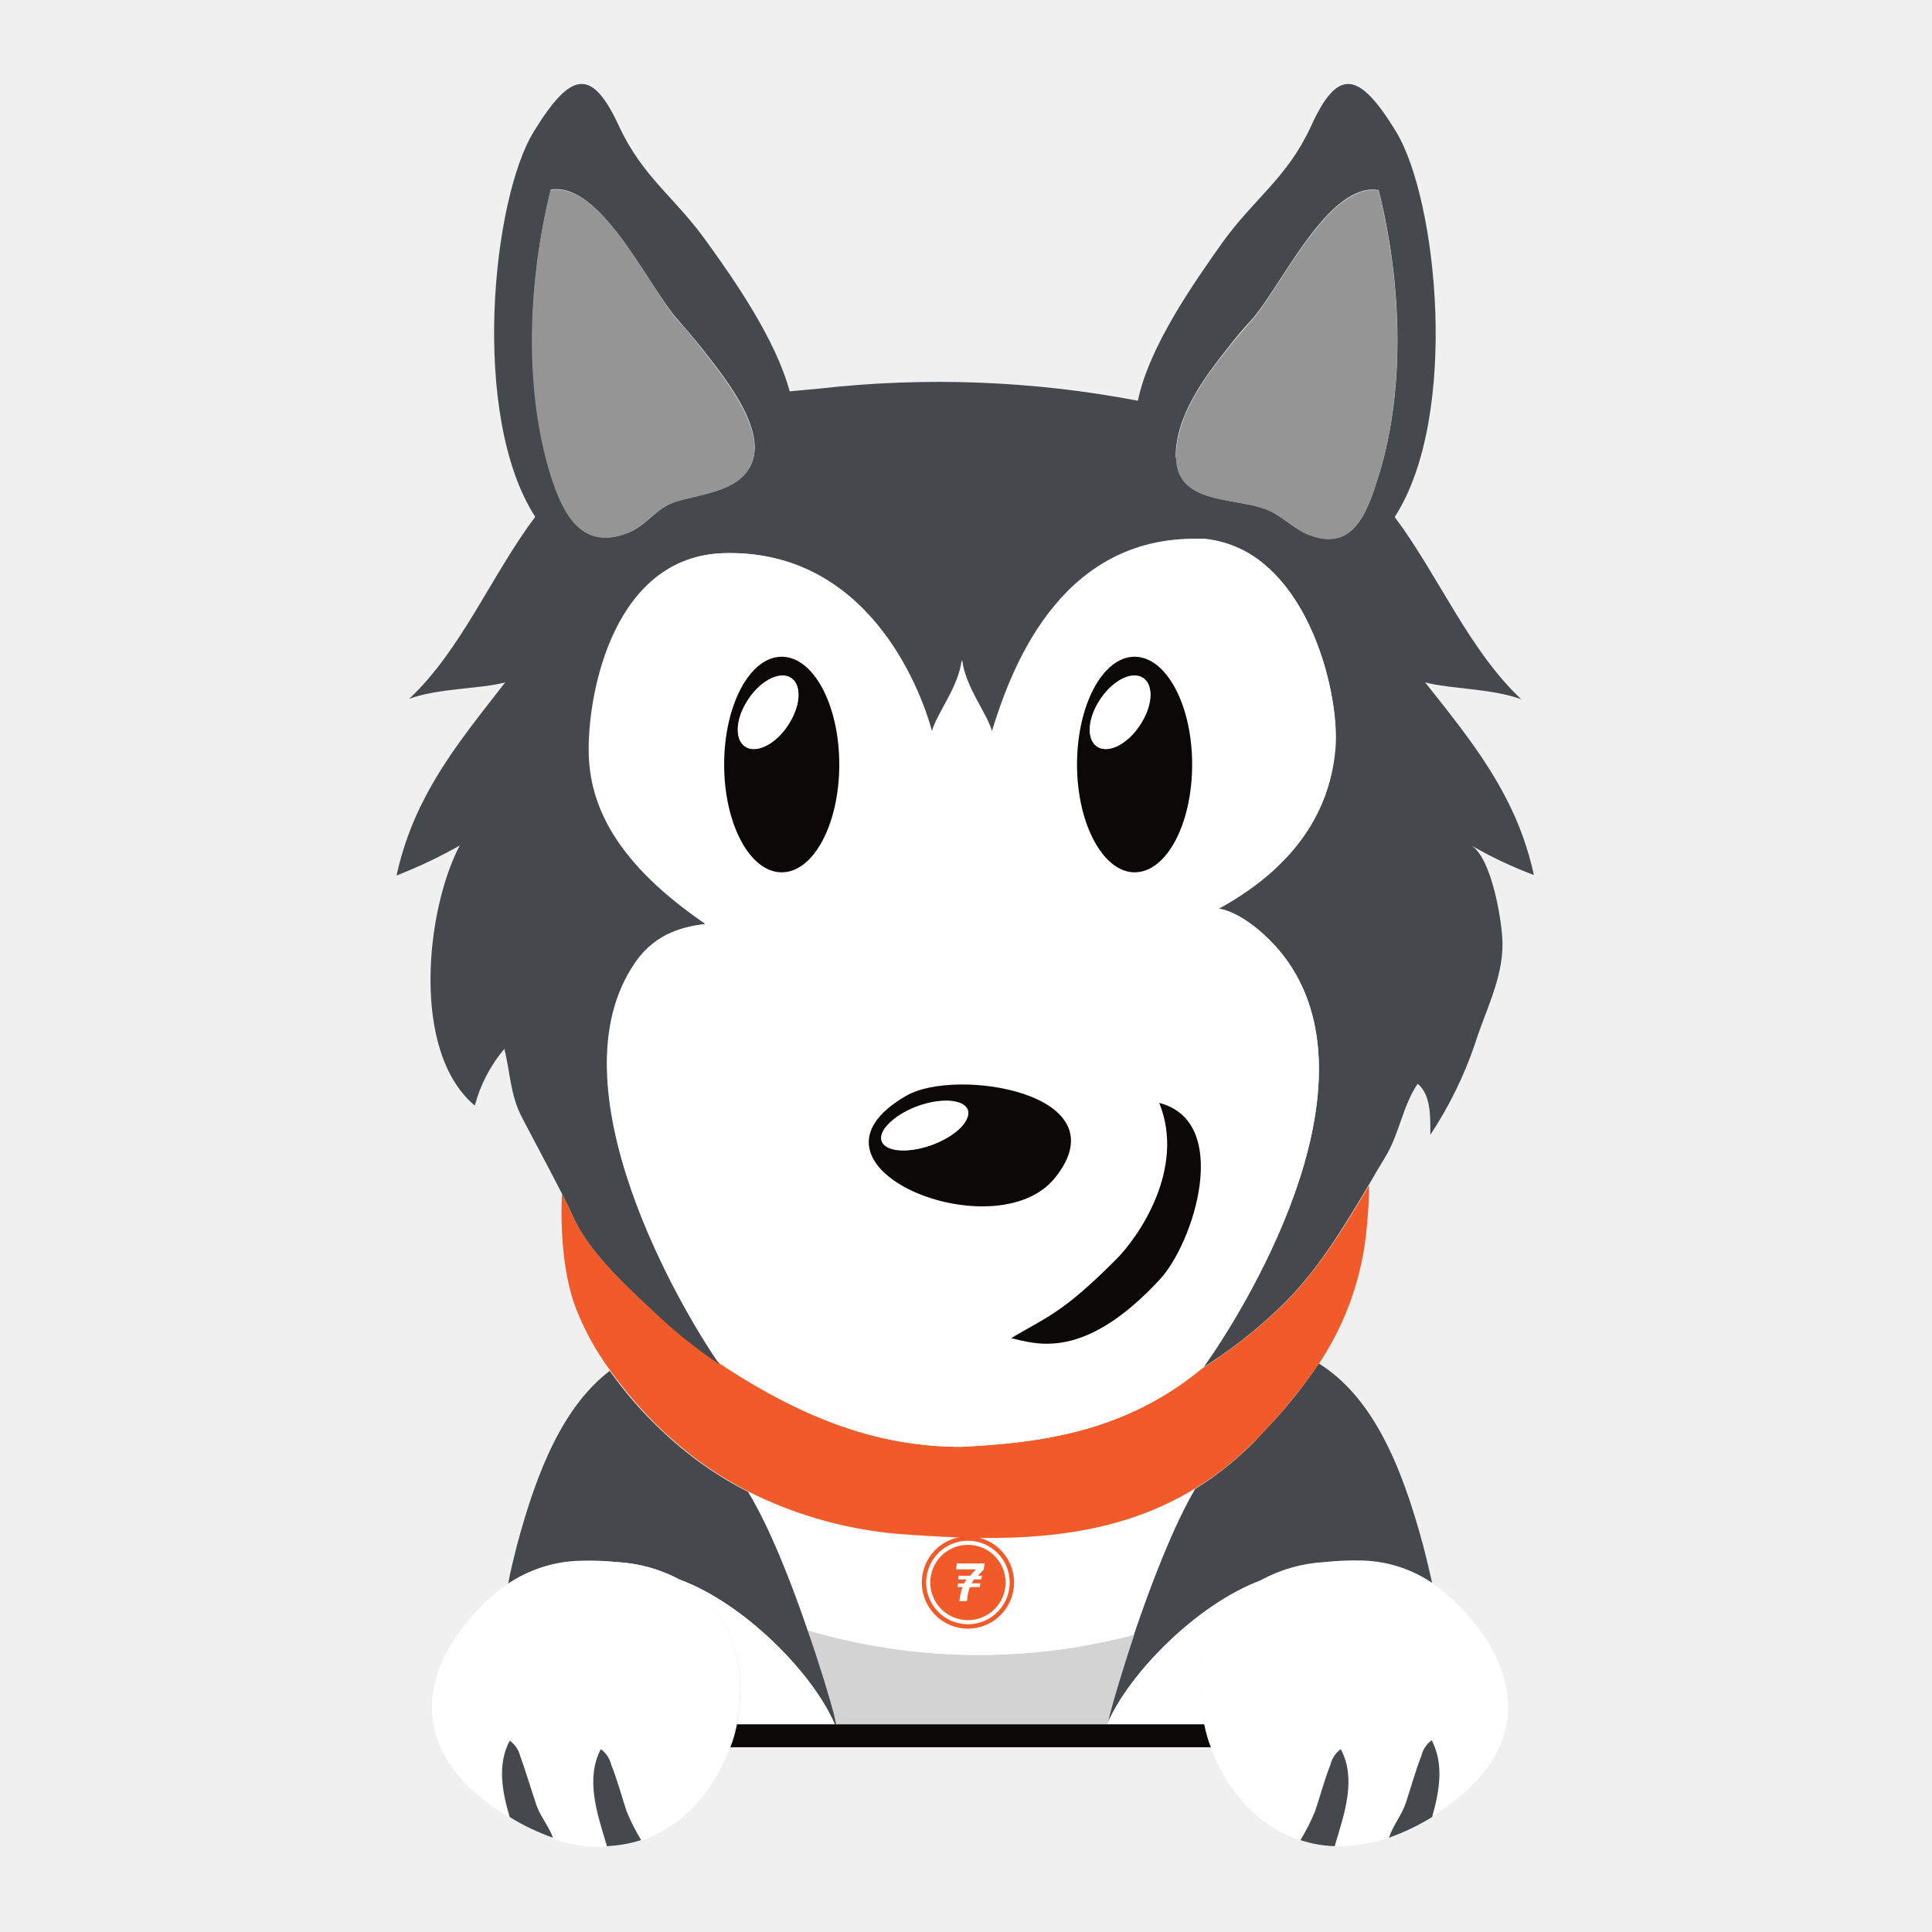
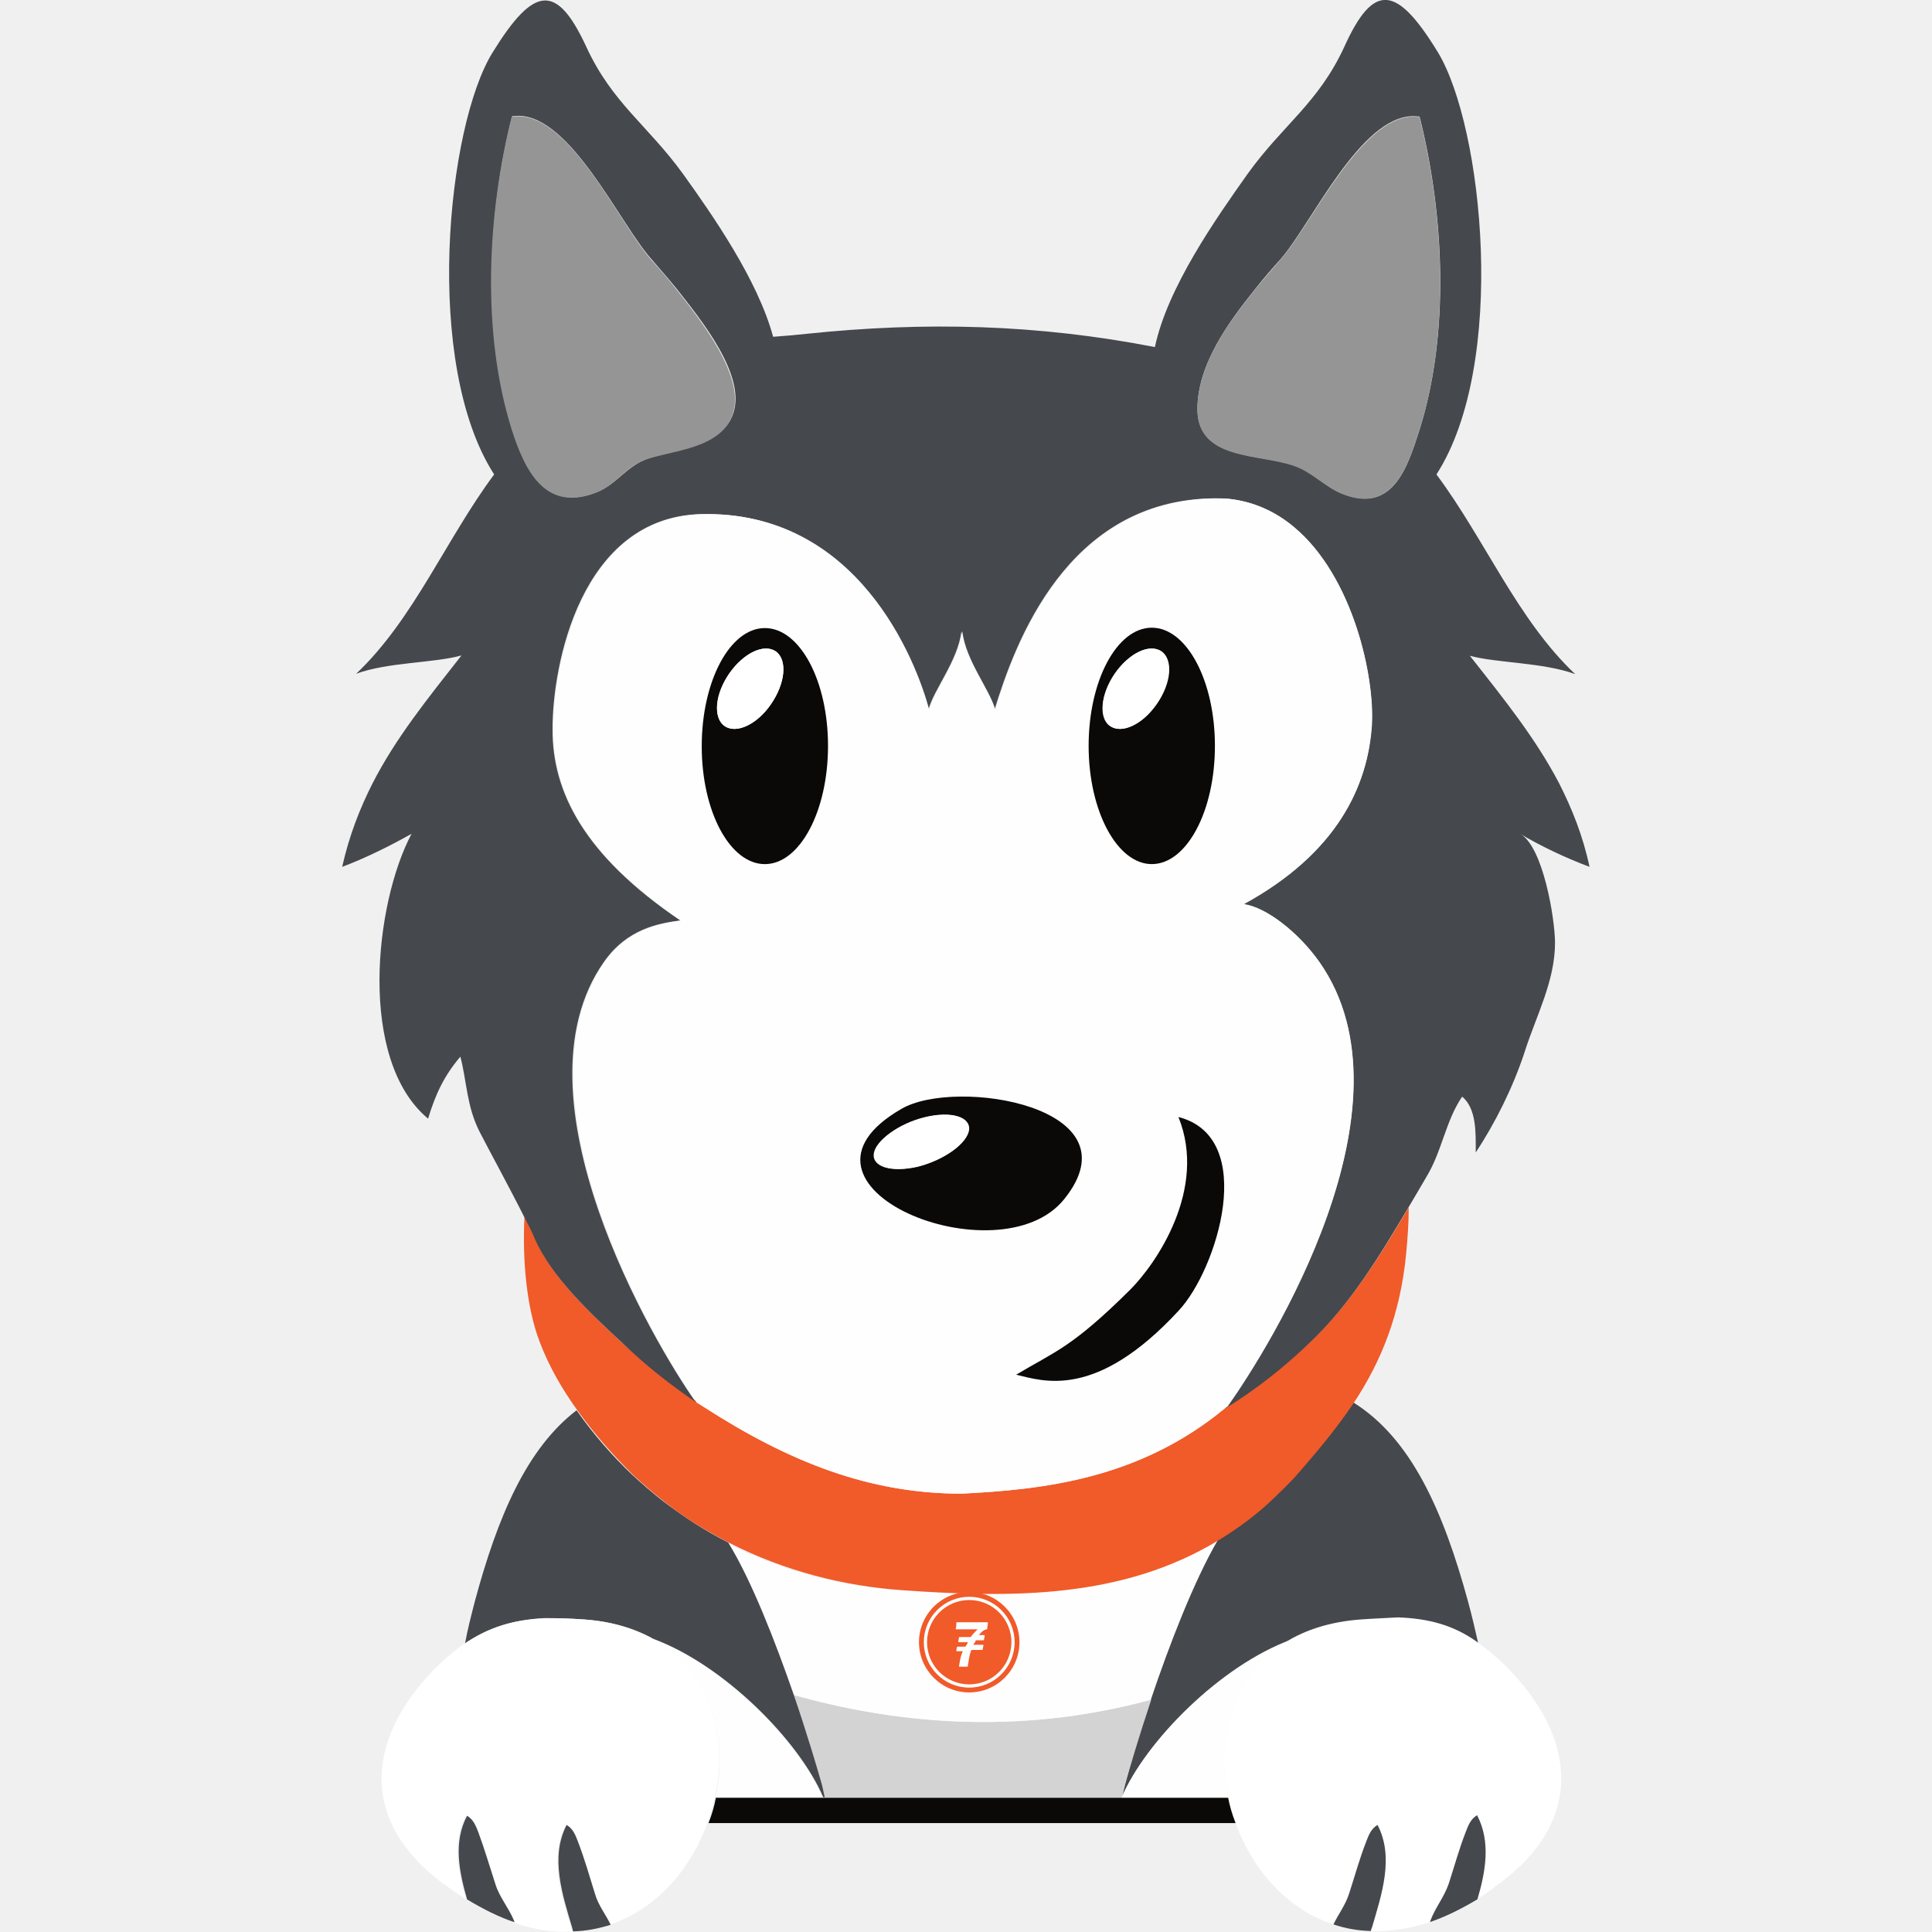
- <svg xmlns="http://www.w3.org/2000/svg" id="Layer_1" data-name="Layer 1" viewBox="0 0 234.99 234.99">
-   <defs>
-     <style>.cls-1,.cls-6,.cls-9{fill:#f15a29;}.cls-1{fill-opacity:0;}.cls-2{fill:#45484c;}.cls-3{fill:#d3d3d3;}.cls-4{fill:#fefefe;}.cls-5{fill:#0b0808;}.cls-7{fill:#959595;}.cls-8{fill:#fff;}.cls-9{stroke:#fff;stroke-miterlimit:10;stroke-width:0.5px;}</style>
-   </defs>
-   <g id="dbe10697-8c2c-449f-9595-e1af2e70978d">
-     <rect class="cls-1" x="-57.16" y="-57.77" width="350" height="350" />
+ <svg xmlns="http://www.w3.org/2000/svg" version="1.1" id="Layer_1" x="0px" y="0px" viewBox="0 0 300 300" style="enable-background:new 0 0 300 300;" xml:space="preserve">
+   <style type="text/css">
+ 	.st0{display:none;}
+ 	.st1{fill:#45484C;}
+ 	.st2{fill:#D3D3D3;}
+ 	.st3{fill:#FEFEFE;}
+ 	.st4{fill:#0B0808;}
+ 	.st5{fill:#F15A29;}
+ 	.st6{fill:#959595;}
+ 	.st7{fill:#FFFFFF;}
+ 	.st8{fill:#F15A29;stroke:#FFFFFF;stroke-width:0.5;stroke-miterlimit:10;}
+ </style>
+   <rect x="-55.3" y="-55.3" class="st0" width="350" height="350" />
+   <g id="fd6530b0-8046-4969-8e01-9d0ffaa4aad5" transform="matrix(Infinity NaN NaN Infinity 0 0)">
+ </g>
+   <g transform="matrix(0.57 0 0 0.57 175 175)">
+     <g vector-effect="non-scaling-stroke">
+       <g transform="matrix(1 0 0 1 64.95 123.53)">
+         <path vector-effect="non-scaling-stroke" class="st1" d="M-25.1-22.6C-30-18-35-14.2-40.2-11c-6.4,10.9-13.3,28.7-18.3,43.6     c-3.5,10.2-6,19-7.1,23.4c0,0-0.4,1.7-0.7,2.9c0,0.1,0,0.3-0.1,0.4c6.6-15.5,27-36,46.2-43.1c5-2.8,11.2-4.8,18.6-5.3     c3.9-0.3,7.4-0.4,10.8-0.3c8.3,0.3,15,2.2,21.5,6.4c-0.8-3.6-1.7-7.4-2.7-11.1C21.2-19.1,12.4-38.7-3.3-48.5     c-4.8,7.4-10.5,14-16.6,20.6C-21.6-26.1-23.3-24.3-25.1-22.6z" />
+       </g>
+       <g transform="matrix(1 0 0 1 1.2 151.93)">
+         <path vector-effect="non-scaling-stroke" class="st2" d="M-92.1,2.7c3.8,10.8,6.6,20.3,7.8,24.9c0,0,0.4,2,0.7,3.2h81     c0-0.1,0.1-0.3,0.1-0.4c0.3-1.3,0.7-2.9,0.7-2.9C-0.6,23.1,2,14.3,5.4,4.1C-32,14.2-65.8,10.2-92.1,2.7z" />
+       </g>
+       <g transform="matrix(1 0 0 1 1.3 129.45)">
+         <path vector-effect="non-scaling-stroke" class="st3" d="M5.1,26.6c5-15,11.9-32.7,18.3-43.6C-3-1-33.3-1.3-62.9-3.2     c-15.8-1.1-32.2-5-47.3-12.9c6.3,10.2,12.9,26.9,17.8,41.3C-65.9,32.7-32.1,36.7,5.1,26.6z" />
+       </g>
+       <g transform="matrix(1 0 0 1 46.75 146.58)">
+         <path vector-effect="non-scaling-stroke" class="st3" d="M-48.3,36.2h29.1C-22.7,19.6-17.9,1.7-2.1-6.9     C-21.2,0.1-41.6,20.6-48.3,36.2c0-0.1,0.1-0.3,0.1-0.4C-48.2,35.7-48.2,36-48.3,36.2L-48.3,36.2z" />
+       </g>
+       <g transform="matrix(1 0 0 1 -62.55 124.18)">
+         <path vector-effect="non-scaling-stroke" class="st1" d="M-85,10c7.4,0.6,13.6,2.5,18.6,5.3c19.2,7.1,39.6,27.7,46.2,43.1h0.4     c-0.3-1.3-0.7-3.2-0.7-3.2c-1.3-4.6-4.1-14.1-7.8-24.9c-5-14.4-11.5-31.1-17.8-41.3c-6.2-3.1-12-6.9-17.8-11.3     c-2.8-2.2-5.6-4.6-8.3-7.1c-5.2-4.9-10.5-10.9-15.2-17.6c-13.6,10.4-21.5,29-27.7,52c-1,3.9-2,7.7-2.7,11.6     c6.6-4.6,13.4-6.6,21.8-7C-92.7,9.6-89.1,9.7-85,10z" />
+       </g>
+       <g transform="matrix(1 0 0 1 -44.45 146.48)">
+         <path vector-effect="non-scaling-stroke" class="st3" d="M-84.7-7c15.8,8.8,20.6,26.6,17.1,43.1h29.1C-45.1,20.7-65.5,0.2-84.7-7     z" />
+       </g>
+       <g transform="matrix(1 0 0 1 1.2 164.43)">
+         <path vector-effect="non-scaling-stroke" class="st4" d="M-2.7,18.3L-2.7,18.3h-81h-0.4h-29.1c-0.4,2.2-1.1,4.6-2,6.9H28.5     c-0.8-2.2-1.4-4.5-2-6.9H-2.7z" />
+       </g>
+       <g transform="matrix(1 0 0 1 0.05 84.59)">
+         <path vector-effect="non-scaling-stroke" class="st5" d="M49.5-25.7c-7.3,6.7-14.8,12.7-22.9,17.8C3.2,11.4-23.1,14.2-45.1,15.3     c-24.8,0-46.6-8.4-70.2-23.6c-0.6-0.4-1.3-0.8-1.8-1.3c0,0,0,0,0-0.1c-7.1-4.6-13.8-9.9-20.3-15.9c-8.4-7.8-19.3-17.9-23.9-28.5     c-0.4-1.1-1.5-3.4-2.9-6c-0.6,12.3,0.7,25,4.1,33.9c2.5,6.7,6.2,13.1,10.4,18.9c4.8,6.7,10.2,12.7,15.2,17.6     c2.7,2.5,5.5,4.9,8.3,7.1c5.6,4.5,11.6,8.1,17.8,11.3c15.1,7.7,31.3,11.8,47.3,12.9c29.5,2.1,59.9,2.4,86.3-13.8     c5.2-3.2,10.4-7,15.1-11.6c1.8-1.7,3.5-3.4,5.2-5.2C51.4,4.3,57-2.4,61.9-9.7C69.2-20.8,74.4-33.5,76-50.1     c0.4-4.3,0.7-8.5,0.7-12.6C68.8-49.4,60.7-36.1,49.5-25.7z" />
+       </g>
+       <g transform="matrix(1 0 0 1 0 -50.97)">
+         <path vector-effect="non-scaling-stroke" class="st1" d="M93.4-77.4c7.4,2,20,1.8,28.7,5c-15.7-14.8-24.6-36.7-37.8-54.4     c19.4-30.1,12.7-94.7,0.4-115c-11.2-18.3-17.5-19.2-25.5-1.5c-7.1,15.4-16.8,21.3-26.4,34.7c-8.5,12-21.8,30.9-25.2,47.1     c-31.9-6.2-62.4-7-95-3.6c-2.9,0.3-6,0.6-9,0.8c-4.2-15.5-16.4-33-24.5-44.3c-9.7-13.4-19.3-19.3-26.4-34.7     c-8.1-17.5-14.3-16.6-25.5,1.5c-12.5,20.1-19,84.9,0.4,115c-13.1,17.6-22,39.6-37.6,54.3c8.7-3.2,21.3-2.9,28.7-5     c-9.4,12-17.9,22.5-24.2,34.8c-3.5,6.9-6.4,14.3-8.3,22.8c6.4-2.4,13-5.7,18.9-9c-10.1,19-14.7,61.6,4.5,77.6     c2-6.6,4.3-11.6,8.8-16.9c1.8,7,1.7,13.6,5.3,20.6c2.2,4.3,8.3,15.5,12,22.9c1.4,2.7,2.5,4.9,2.9,6c4.6,10.6,15.5,20.7,23.9,28.5     c6.2,6,13,11.3,20,16.1c-11.5-16.2-50.8-83.1-25-119.9c6.3-9,14.8-10.5,20.8-11.3c-26.6-18-34.8-35.3-34.8-51.9     c-0.1-17.5,7.6-57.9,40.4-58.8c42.2-1.1,58.3,39.7,62,53.3c1.5-5.6,8-13.3,9-21.4v-0.4v0.1c0-0.1,0-0.1,0-0.1v0.4     c1,8.1,7.4,15.8,9,21.4c5.6-18.2,19.7-57.1,59.7-57.6c1.3,0,2.5,0,3.8,0.1c7,0.7,12.9,3.5,17.8,7.6C61.7-99,67.6-71.3,66.6-58.4     c-1,16.4-9.2,34.7-34.8,48.7c6,0.8,15,7.7,20.7,15.8c27.4,39.2-13.6,104.8-25,120.9c-0.3,0.3-0.6,0.4-0.8,0.7     c8.1-5,15.7-10.9,22.9-17.8c11.2-10.5,19.2-23.8,27-36.9c1.7-2.9,3.4-5.7,5-8.5c4.2-6.9,5.2-15.2,9.7-21.8     C95.3,46,95,52.8,95,57.9c5.2-7.8,10.2-17.8,13.3-27.3c3.1-9.8,8.3-19.3,8.3-29.8c0-6.4-3.2-26.2-9.5-29.7     c5.7,3.4,12.5,6.6,18.9,9c-1.8-8.5-4.8-15.9-8.3-22.8C111.3-54.9,102.8-65.5,93.4-77.4z M-167.5-224.4c0.6,0,1.1-0.1,1.7-0.1     c14.4,0.1,27.7,29.5,36.2,39c1.8,2.1,4.3,4.9,6.9,8.1c6,7.7,19.6,23.9,15.2,34.6c-3.5,8.5-15.2,9.1-22.8,11.6     c-6,2-8.7,7.1-14.1,9.2c-14.1,5.6-19.4-6.2-22.9-17.1C-175.7-165.4-174.2-197.7-167.5-224.4z M19.2-144.4     c-0.1-12.2,8.4-23.8,15.7-32.9c2.5-3.2,5-6,6.9-8.1c8.5-9.7,21.7-39,36.2-39c0.6,0,1.1,0.1,1.7,0.1c6.7,26.6,8.3,58.9,0,85.3     c-3.4,10.6-7.4,23.1-21.3,17.3c-4.5-1.8-8.1-5.9-12.6-7.6C35.9-132.5,19.4-130.7,19.2-144.4z" />
+       </g>
+       <g transform="matrix(1 0 0 1 -68.71 -128.35)">
+         <path vector-effect="non-scaling-stroke" class="st6" d="M-75.8-44.5c5.5-2.2,8.1-7.4,14.1-9.2c7.6-2.4,19.3-2.9,22.8-11.6     c4.3-10.5-9.2-26.9-15.2-34.6c-2.5-3.2-5-6-6.9-8.1c-8.5-9.7-21.7-39-36.2-39c-0.6,0-1.1,0.1-1.7,0.1c-6.7,26.6-8.3,58.9,0,85.3     C-95.4-50.7-89.9-38.9-75.8-44.5z" />
+       </g>
+       <g transform="matrix(1 0 0 1 68.66 -128.25)">
+         <path vector-effect="non-scaling-stroke" class="st6" d="M-10.3-44.3c13.8,5.7,17.9-6.7,21.3-17.3c8.3-26.4,6.7-58.8,0-85.3     c-0.6,0-1.1-0.1-1.7-0.1c-14.4,0.1-27.7,29.5-36.2,39c-1.8,2.1-4.3,4.9-6.9,8.1c-7.3,9.1-15.8,20.7-15.7,32.9     c0.3,13.7,16.8,11.8,26.4,15.2C-18.4-50.2-14.8-46.2-10.3-44.3z" />
+       </g>
+       <g transform="matrix(1 0 0 1 -0.57 5.88)">
+         <path vector-effect="non-scaling-stroke" class="st3" d="M-114.7,70.4C-91.1,85.6-69.4,94-44.5,94c22-1.1,48.3-3.9,71.6-23.2     c0.3-0.3,0.6-0.4,0.8-0.7C39.5,54,80.4-11.6,53-50.7C47.3-59,38.3-65.9,32.3-66.6c25.6-14,33.9-32.3,35-48.7     c0.8-12.9-5-40.6-21.3-54.1c-4.9-4.1-10.9-6.9-17.8-7.6c-1.3-0.1-2.5-0.1-3.8-0.1c-40,0.6-54.1,39.4-59.7,57.6     c-1.5-5.6-8-13.3-9-21.4v-0.4v0.1c0-0.1,0-0.1,0-0.1v0.4c-1,8.1-7.4,15.8-9,21.4c-3.6-13.6-19.6-54.4-62-53.3     c-32.7,0.8-40.4,41.4-40.4,58.8c0.1,16.6,8.3,33.9,34.8,51.9c-6,0.8-14.5,2.4-20.8,11.3C-167.3-14-128.1,52.9-116.7,69.1     c0,0,0,0,0,0.1C-116,69.6-115.3,70-114.7,70.4z M14.7,44.2C-8,68.6-22.5,63.3-29.7,61.6c10.8-6.4,15.2-7.4,31.2-23.2     c7-6.9,21.1-27.1,13.1-47C36.4-3,25,33,14.7,44.2z M7.3-141.8c9.5,0,17.2,14.4,17.2,32.2S16.8-77.5,7.3-77.5S-9.9-91.9-9.9-109.6     S-2.1-141.8,7.3-141.8z M-60.8-10.9c14.7-8.5,64.5-0.4,44.3,24.6C-34.3,35.8-97.5,10.2-60.8-10.9z M-98.1-141.8     c9.5,0,17.2,14.4,17.2,32.2s-7.7,32.2-17.2,32.2s-17.2-14.4-17.2-32.2S-107.6-141.8-98.1-141.8z" />
+       </g>
+       <g transform="matrix(1 0 0 1 1 38.44)">
+         <path vector-effect="non-scaling-stroke" class="st4" d="M-18.1-18.8C2.2-44-47.6-52-62.4-43.4C-99.1-22.3-35.8,3.3-18.1-18.8z      M-70-31.1c0.4-3.6,6.7-8.1,13.8-9.9s12.6-0.3,12,3.5c-0.4,3.6-6.7,8.1-13.8,9.9C-65.1-26-70.4-27.5-70-31.1z" />
+       </g>
+       <g transform="matrix(1 0 0 1 36.15 -42.82)">
+         <path vector-effect="non-scaling-stroke" class="st4" d="M-29.4-28.8c9.5,0,17.2-14.4,17.2-32.2s-7.7-32.2-17.2-32.2     s-17.2,14.4-17.2,32.2S-38.8-28.8-29.4-28.8z M-40.8-66.4c-3.2-2.2-2.5-8.7,1.3-14.3c3.9-5.6,9.5-8.3,12.7-6     c3.2,2.2,2.5,8.7-1.3,14.3C-31.8-66.8-37.6-64.2-40.8-66.4z" />
+       </g>
+       <g transform="matrix(1 0 0 1 -39.15 -42.82)">
+         <path vector-effect="non-scaling-stroke" class="st4" d="M-59.5-28.8c9.5,0,17.2-14.4,17.2-32.2S-50-93.1-59.5-93.1     s-17.2,14.4-17.2,32.2S-69-28.8-59.5-28.8z M-70.5-66.4c-3.2-2.2-2.5-8.7,1.3-14.3c3.9-5.6,9.5-8.3,12.7-6     c3.2,2.2,2.5,8.7-1.3,14.3C-61.6-66.8-67.3-64.2-70.5-66.4z" />
+       </g>
+       <g transform="matrix(1 0 0 1 30.01 55.08)">
+         <path vector-effect="non-scaling-stroke" class="st4" d="M-16-57.8c8,19.7-6.2,40.1-13.1,47C-45,5-49.5,6-60.2,12.4     c7.3,1.7,21.7,7,44.3-17.5C-5.5-16.2,5.8-52.2-16-57.8z" />
+       </g>
+       <g transform="matrix(1 0 0 1 -42.05 -53.97)">
+         <path vector-effect="non-scaling-stroke" class="st7" d="M-54.9-61.3c3.9-5.6,4.5-11.9,1.3-14.3c-3.2-2.2-8.8,0.4-12.7,6     s-4.5,11.9-1.3,14.3C-64.4-53-58.7-55.7-54.9-61.3z" />
+       </g>
+       <g transform="matrix(1 0 0 1 33.05 -53.97)">
+         <path vector-effect="non-scaling-stroke" class="st7" d="M-24.9-61.3c3.9-5.6,4.5-11.9,1.3-14.3c-3.2-2.2-8.8,0.4-12.7,6     s-4.5,11.9-1.3,14.3C-34.5-53-28.9-55.7-24.9-61.3z" />
+       </g>
+       <g transform="matrix(1 0 0 1 -8.61 34.2)">
+         <path vector-effect="non-scaling-stroke" class="st7" d="M-48.2-23.5c7.1-1.8,13.3-6.3,13.8-9.9c0.4-3.6-4.9-5.2-12-3.5     s-13.3,6.3-13.8,9.9S-55.5-21.7-48.2-23.5z" />
+       </g>
+       <g transform="matrix(1 0 0 1 83.13 157.39)">
+         <path vector-effect="non-scaling-stroke" class="st7" d="M-19.9-23.2c-7.4,0.6-13.6,2.5-18.6,5.3C-54.3-9.1-59.1,8.7-55.6,25.2     c0.4,2.2,1.1,4.6,2,6.9c4.3,12,13,22.5,24.9,27.1c0.6,0.1,1.1,0.4,1.7,0.6c1.4-2.9,3.4-5.3,4.3-8.5c1.5-4.6,2.9-9.4,4.6-14     c0.7-1.8,1.3-3.5,3.1-4.6c4.6,8.8,1.1,19.2-1.5,28c-0.1,0.3-0.1,0.7-0.3,1c5,0.1,10.5-0.6,16.2-2.5c0-0.1,0.1-0.3,0.1-0.4     c1.4-3.6,3.8-6.3,5-10.1c1.5-4.6,2.9-9.4,4.6-14c0.7-1.8,1.3-3.5,3.1-4.6c3.8,7.1,2.2,15.2,0,22.8c2-1.1,3.8-2.4,5.7-3.9     c23.8-17.3,21.4-40,2.5-59.2c-2.8-2.8-5.5-5-8.3-7C5.8-21.7-1-23.5-9.3-23.8C-12.5-23.6-16-23.5-19.9-23.2z" />
+       </g>
+       <g transform="matrix(1 0 0 1 95.77 175.78)">
+         <path vector-effect="non-scaling-stroke" class="st1" d="M-0.4,11.7c-1.8,1.1-2.4,2.8-3.1,4.6c-1.8,4.6-3.1,9.4-4.6,14     c-1.3,3.8-3.6,6.4-5,10.1c0,0.1-0.1,0.3-0.1,0.4c4.1-1.4,8.4-3.5,12.9-6.2C1.9,27.1,3.4,19-0.4,11.7z" />
+       </g>
+       <g transform="matrix(1 0 0 1 76.65 177.63)">
+         <path vector-effect="non-scaling-stroke" class="st1" d="M-8.4,12.5c-1.8,1.1-2.4,2.8-3.1,4.6c-1.8,4.6-3.1,9.4-4.6,14     c-1,3.2-2.9,5.6-4.3,8.5c3.2,1.1,6.6,1.7,10.2,1.8c0.1-0.4,0.1-0.7,0.3-1C-7.3,31.5-3.8,21.3-8.4,12.5z" />
+       </g>
+       <g transform="matrix(1 0 0 1 -80.91 157.58)">
+         <path vector-effect="non-scaling-stroke" class="st7" d="M-48.2-18.1c-5-2.8-11.2-4.8-18.6-5.3c-4.1-0.3-7.7-0.4-11.2-0.3     c-8.3,0.4-15.1,2.4-21.8,7c-2.5,1.8-5,3.9-7.6,6.4c-18.9,19.2-21.3,41.8,2.5,59.2c2,1.4,3.9,2.7,5.7,3.9     c-2.2-7.6-3.8-15.7,0-22.8c1.8,1.1,2.4,2.8,3.1,4.6c1.8,4.6,3.1,9.4,4.6,14c1.3,3.8,3.6,6.4,5,10.1c0,0.1,0.1,0.3,0.1,0.4     c5.7,2,11.2,2.8,16.2,2.5c-0.1-0.4-0.1-0.7-0.3-1c-2.7-8.8-6.2-19.2-1.5-28c1.8,1.1,2.4,2.8,3.1,4.6c1.8,4.6,3.1,9.4,4.6,14     c1,3.2,2.9,5.6,4.3,8.5c0.6-0.1,1.1-0.4,1.7-0.6c11.9-4.6,20.6-15.1,24.9-27.1c0.8-2.2,1.4-4.5,2-6.9     C-27.6,8.5-32.4-9.3-48.2-18.1z" />
+       </g>
+       <g transform="matrix(1 0 0 1 -93.37 175.83)">
+         <path vector-effect="non-scaling-stroke" class="st1" d="M-78.7,30.4c-1.5-4.6-2.9-9.4-4.6-14c-0.7-1.8-1.3-3.5-3.1-4.6     c-3.8,7.1-2.2,15.2,0,22.8c4.5,2.7,8.7,4.8,12.9,6.2c0-0.1-0.1-0.3-0.1-0.4C-75.1,36.8-77.6,34-78.7,30.4z" />
+       </g>
+       <g transform="matrix(1 0 0 1 -74.25 177.63)">
+         <path vector-effect="non-scaling-stroke" class="st1" d="M-75.3,17.1c-0.7-1.8-1.3-3.5-3.1-4.6c-4.6,8.8-1.1,19.2,1.5,28     c0.1,0.3,0.1,0.7,0.3,1c3.6-0.1,7-0.8,10.2-1.8c-1.4-2.9-3.4-5.3-4.3-8.5C-72.2,26.4-73.5,21.8-75.3,17.1z" />
+       </g>
+     </g>
  </g>
-   <path class="cls-2" d="M151.51,176.38a38.3,38.3,0,0,1-6.15,4.73c-2.62,4.45-5.42,11.69-7.47,17.79-1.42,4.16-2.45,7.75-2.91,9.52,0,0-.17.68-.28,1.19a.19.19,0,0,1-.06.17c2.68-6.32,11-14.64,18.81-17.55a18.29,18.29,0,0,1,7.58-2.17,39.12,39.12,0,0,1,4.39-.11,16.52,16.52,0,0,1,8.78,2.62c-.34-1.48-.68-3-1.08-4.5-2.74-10.26-6.33-18.24-12.71-22.23a59.15,59.15,0,0,1-6.79,8.38C152.94,175,152.25,175.7,151.51,176.38Z" />
-   <path class="cls-3" d="M98.22,198.27c1.54,4.39,2.68,8.27,3.19,10.15,0,0,.17.79.29,1.31h33c0-.06.06-.12.06-.17.11-.52.28-1.2.28-1.2.46-1.77,1.54-5.36,2.91-9.52A73.52,73.52,0,0,1,98.22,198.27Z" />
-   <path class="cls-4" d="M137.89,198.85c2.05-6.1,4.85-13.34,7.47-17.79-10.78,6.56-23.14,6.44-35.17,5.65a49.6,49.6,0,0,1-19.27-5.25c2.57,4.16,5.25,10.95,7.24,16.82A73.66,73.66,0,0,0,137.89,198.85Z" />
-   <path class="cls-4" d="M134.64,209.73H146.5c-1.43-6.73.51-14,6.95-17.56-7.75,2.85-16.07,11.23-18.81,17.56,0-.06.06-.12.06-.17a.27.27,0,0,1-.06.17Z" />
-   <path class="cls-2" d="M75.13,190a18.29,18.29,0,0,1,7.58,2.16c7.81,2.91,16.14,11.29,18.81,17.56h.18c-.12-.51-.29-1.31-.29-1.31-.51-1.88-1.65-5.76-3.19-10.15-2-5.87-4.68-12.65-7.24-16.81a43.09,43.09,0,0,1-7.24-4.62c-1.14-.91-2.28-1.88-3.36-2.91a48.6,48.6,0,0,1-6.22-7.18c-5.52,4.22-8.77,11.8-11.28,21.21-.4,1.59-.8,3.13-1.08,4.73a16,16,0,0,1,8.89-2.85C72,189.78,73.48,189.83,75.13,190Z" />
-   <path class="cls-4" d="M82.66,192.11c6.44,3.6,8.38,10.83,7,17.56h11.86C98.79,203.4,90.47,195,82.66,192.11Z" />
-   <path class="cls-5" d="M134.64,209.73h-45a16.26,16.26,0,0,1-.8,2.79h58.54a23,23,0,0,1-.8-2.79Z" />
-   <path class="cls-6" d="M155.45,159.28a62.48,62.48,0,0,1-9.35,7.24c-9.52,7.87-20.24,9-29.19,9.46-10.08,0-19-3.42-28.61-9.63-.23-.17-.51-.34-.74-.51v-.06a59.48,59.48,0,0,1-8.27-6.5c-3.42-3.19-7.86-7.29-9.74-11.63-.17-.45-.63-1.36-1.2-2.45-.23,5,.29,10.21,1.65,13.8a32.67,32.67,0,0,0,4.22,7.69,52.38,52.38,0,0,0,6.21,7.18c1.09,1,2.23,2,3.37,2.91A43.85,43.85,0,0,0,91,181.4a50.08,50.08,0,0,0,19.26,5.24c12,.86,24.4,1,35.17-5.64a36.28,36.28,0,0,0,6.16-4.73c.74-.69,1.42-1.37,2.11-2.11a68.67,68.67,0,0,0,6.78-8.38,35.47,35.47,0,0,0,5.76-16.47c.17-1.77.28-3.48.28-5.13C163.31,149.59,160,155,155.45,159.28Z" />
-   <path class="cls-2" d="M173.34,83c3,.8,8.16.74,11.69,2.05-6.38-6-10-14.93-15.39-22.17,7.92-12.26,5.19-38.59.17-46.86-4.56-7.46-7.12-7.8-10.37-.62-2.91,6.27-6.84,8.66-10.78,14.13-3.47,4.91-8.89,12.6-10.26,19.21a129.31,129.31,0,0,0-38.7-1.48l-3.65.34c-1.71-6.32-6.67-13.45-10-18.07C82.14,24,78.21,21.63,75.3,15.36,72,8.23,69.49,8.57,64.93,16c-5.07,8.21-7.75,34.6.17,46.86C59.74,70,56.15,79,49.77,85c3.53-1.31,8.66-1.19,11.68-2-3.82,4.9-7.29,9.18-9.86,14.2a37.34,37.34,0,0,0-3.36,9.29,59.6,59.6,0,0,0,7.69-3.65c-4.1,7.75-6,25.08,1.83,31.63a17.79,17.79,0,0,1,3.59-6.89c.74,2.85.68,5.53,2.17,8.38.91,1.76,3.36,6.32,4.9,9.34.57,1.09,1,2,1.19,2.45,1.89,4.34,6.33,8.44,9.75,11.63a59.88,59.88,0,0,0,8.15,6.56C82.83,159.23,66.81,132,77.3,117c2.56-3.65,6-4.28,8.49-4.62C75,105,71.6,98,71.6,91.22c-.06-7.12,3.08-23.59,16.47-23.94,17.22-.45,23.77,16.19,25.25,21.72.63-2.28,3.25-5.41,3.65-8.72v0c.4,3.31,3,6.44,3.65,8.72,2.28-7.41,8-23.25,24.34-23.48.51,0,1,0,1.54,0a13.32,13.32,0,0,1,7.24,3.08c6.67,5.53,9.06,16.82,8.66,22.06-.4,6.67-3.76,14.14-14.19,19.84,2.45.34,6.1,3.13,8.43,6.44,11.18,16-5.53,42.69-10.2,49.25-.11.11-.23.17-.34.28a58.77,58.77,0,0,0,9.35-7.24c4.56-4.27,7.81-9.69,11-15.05.68-1.19,1.37-2.33,2.05-3.47,1.71-2.8,2.11-6.22,3.93-8.89,1.66,1.36,1.54,4.16,1.54,6.21A48,48,0,0,0,179.39,127c1.25-4,3.36-7.86,3.36-12.14,0-2.62-1.31-10.66-3.88-12.08a50.37,50.37,0,0,0,7.7,3.65,37.34,37.34,0,0,0-3.36-9.29C180.64,92.14,177.16,87.8,173.34,83ZM67,23.05c.23,0,.46-.05.68-.05,5.87.05,11.29,12,14.77,15.9.74.85,1.76,2,2.79,3.3,2.45,3.14,8,9.75,6.21,14.08C90.07,59.76,85.28,60,82.2,61c-2.45.8-3.53,2.91-5.76,3.77-5.75,2.28-7.92-2.51-9.34-7C63.68,47.11,64.3,33.94,67,23.05Zm76,32.61c-.06-5,3.42-9.69,6.38-13.4,1-1.31,2-2.45,2.79-3.3C155.73,35,161.09,23.05,167,23.05c.23,0,.45.06.68.06,2.74,10.83,3.36,24,0,34.77-1.37,4.33-3,9.4-8.66,7.07-1.83-.74-3.31-2.4-5.13-3.08C149.92,60.5,143.19,61.24,143.08,55.66Z" />
-   <path class="cls-7" d="M76.39,64.83c2.22-.91,3.3-3,5.75-3.76,3.08-1,7.87-1.2,9.3-4.73,1.76-4.27-3.77-10.94-6.22-14.08-1-1.31-2-2.45-2.79-3.3C79,35,73.59,23.05,67.67,23.05c-.23,0-.46.06-.69.06-2.73,10.83-3.36,24,0,34.77C68.41,62.33,70.63,67.11,76.39,64.83Z" />
-   <path class="cls-7" d="M159,65c5.64,2.33,7.29-2.74,8.66-7.07,3.36-10.77,2.74-23.94,0-34.77-.23,0-.45-.06-.68-.06-5.87.06-11.29,12-14.77,15.91-.74.85-1.76,2-2.79,3.3-3,3.71-6.44,8.44-6.38,13.4.11,5.58,6.84,4.78,10.77,6.21C155.73,62.55,157.21,64.21,159,65Z" />
-   <path class="cls-4" d="M88.3,166.35c9.63,6.21,18.47,9.63,28.61,9.63,9-.45,19.67-1.59,29.19-9.46.11-.11.23-.17.34-.28,4.67-6.56,21.38-33.29,10.2-49.25-2.33-3.36-6-6.16-8.43-6.44,10.43-5.7,13.79-13.17,14.25-19.84.34-5.24-2.05-16.53-8.67-22.06a13.44,13.44,0,0,0-7.24-3.08c-.51,0-1,0-1.53,0C128.71,65.75,123,81.59,120.68,89c-.63-2.28-3.25-5.41-3.65-8.72v0c-.4,3.31-3,6.44-3.65,8.72-1.48-5.53-8-22.17-25.25-21.72-13.34.35-16.47,16.88-16.47,23.94C71.71,98,75,105,85.85,112.37c-2.45.34-5.93,1-8.49,4.62-10.49,15,5.47,42.24,10.14,48.85v0A3.89,3.89,0,0,1,88.3,166.35ZM141,155.69c-9.24,9.92-15.17,7.75-18.07,7.07,4.39-2.62,6.21-3,12.71-9.46,2.85-2.8,8.6-11.06,5.36-19.15C149.86,136.43,145.24,151.13,141,155.69Zm-3-75.81c3.88,0,7,5.87,7,13.11s-3.14,13.11-7,13.11-7-5.87-7-13.11S134.19,79.88,138,79.88Zm-27.75,53.35c6-3.47,26.27-.17,18.06,10C121.08,152.27,95.31,141.84,110.25,133.23ZM95.08,79.88c3.88,0,7,5.87,7,13.11s-3.13,13.11-7,13.11-7-5.87-7-13.11S91.21,79.88,95.08,79.88Z" />
-   <path class="cls-5" d="M128.31,143.27c8.27-10.26-12-13.51-18.06-10C95.31,141.84,121.08,152.27,128.31,143.27Zm-21.14-5c.17-1.48,2.73-3.31,5.64-4.05s5.13-.11,4.9,1.43-2.73,3.3-5.64,4S107,139.73,107.17,138.25Z" />
-   <path class="cls-5" d="M138,106.1c3.88,0,7-5.87,7-13.11s-3.14-13.11-7-13.11-7,5.87-7,13.11S134.19,106.1,138,106.1Zm-4.61-15.33c-1.31-.91-1-3.54.51-5.82s3.88-3.36,5.19-2.45,1,3.54-.52,5.82S134.7,91.68,133.39,90.77Z" />
-   <path class="cls-5" d="M95.08,106.1c3.88,0,7-5.87,7-13.11s-3.13-13.11-7-13.11-7,5.87-7,13.11S91.21,106.1,95.08,106.1Zm-4.5-15.33c-1.31-.91-1-3.54.51-5.82S95,81.59,96.28,82.5s1,3.54-.51,5.82S91.89,91.68,90.58,90.77Z" />
-   <path class="cls-5" d="M141,134.15c3.25,8-2.51,16.35-5.36,19.15-6.44,6.44-8.26,6.84-12.65,9.46,3,.68,8.83,2.85,18.07-7.13C145.24,151.13,149.86,136.43,141,134.15Z" />
-   <path class="cls-8" d="M95.77,88.32c1.59-2.28,1.82-4.85.51-5.82s-3.59.17-5.19,2.45-1.82,4.85-.51,5.82S94.23,90.6,95.77,88.32Z" />
-   <path class="cls-8" d="M138.57,88.32c1.6-2.28,1.83-4.85.52-5.82s-3.59.17-5.19,2.45-1.82,4.85-.51,5.82S137,90.6,138.57,88.32Z" />
-   <path class="cls-8" d="M112.13,139.62c2.9-.74,5.41-2.57,5.64-4.05s-2-2.11-4.9-1.42-5.42,2.56-5.65,4S109.16,140.36,112.13,139.62Z" />
-   <path class="cls-8" d="M161,190a18.29,18.29,0,0,0-7.58,2.16c-6.44,3.6-8.38,10.83-6.95,17.56a16.26,16.26,0,0,0,.8,2.79c1.76,4.91,5.3,9.18,10.14,11.06.23.06.46.17.69.23a25.21,25.21,0,0,0,1.76-3.48c.63-1.88,1.2-3.82,1.88-5.7a3.32,3.32,0,0,1,1.26-1.88c1.88,3.59.45,7.81-.63,11.4-.06.12-.06.29-.11.4a18.64,18.64,0,0,0,6.61-1c0-.05.06-.11.06-.17.57-1.48,1.53-2.56,2-4.1.62-1.88,1.19-3.82,1.88-5.7a3.23,3.23,0,0,1,1.25-1.88c1.54,2.91.91,6.21,0,9.29a19.1,19.1,0,0,0,2.34-1.6c9.69-7.06,8.72-16.3,1-24.11a25,25,0,0,0-3.37-2.85,15.92,15.92,0,0,0-8.78-2.62C164.05,189.78,162.63,189.83,161,190Z" />
-   <path class="cls-2" d="M174.14,211.67a3.23,3.23,0,0,0-1.25,1.88c-.74,1.88-1.26,3.82-1.88,5.7-.52,1.54-1.48,2.62-2,4.1,0,.06-.06.11-.06.17a28.46,28.46,0,0,0,5.24-2.51C175.05,217.94,175.68,214.63,174.14,211.67Z" />
-   <path class="cls-2" d="M163.08,212.75a3.27,3.27,0,0,0-1.25,1.88c-.74,1.88-1.25,3.82-1.88,5.7a25.27,25.27,0,0,1-1.77,3.48,14.46,14.46,0,0,0,4.16.74,3.34,3.34,0,0,1,.12-.4C163.54,220.5,165,216.34,163.08,212.75Z" />
-   <path class="cls-8" d="M82.66,192.11A18.29,18.29,0,0,0,75.08,190a42.35,42.35,0,0,0-4.56-.12,16.41,16.41,0,0,0-8.9,2.85,25.63,25.63,0,0,0-3.07,2.63c-7.7,7.81-8.67,17,1,24.11.8.57,1.6,1.08,2.34,1.59-.91-3.07-1.54-6.38,0-9.29a3.26,3.26,0,0,1,1.25,1.88c.74,1.88,1.26,3.82,1.88,5.7.52,1.54,1.49,2.63,2.06,4.11,0,.05.05.11.05.17a17.38,17.38,0,0,0,6.62,1,3.11,3.11,0,0,0-.12-.39c-1.08-3.6-2.51-7.81-.63-11.4a3.24,3.24,0,0,1,1.26,1.88c.74,1.88,1.25,3.82,1.88,5.7a24.6,24.6,0,0,0,1.77,3.47c.22-.05.45-.17.68-.22,4.85-1.89,8.38-6.16,10.15-11.06a21.43,21.43,0,0,0,.79-2.8C91,202.94,89.1,195.71,82.66,192.11Z" />
-   <path class="cls-2" d="M65.16,219.3c-.63-1.88-1.2-3.82-1.88-5.7A3.32,3.32,0,0,0,62,211.72c-1.54,2.91-.91,6.22,0,9.29a27.07,27.07,0,0,0,5.25,2.51c0-.06-.06-.11-.06-.17C66.64,221.93,65.61,220.79,65.16,219.3Z" />
-   <path class="cls-2" d="M74.34,214.63a3.29,3.29,0,0,0-1.26-1.88c-1.88,3.59-.45,7.81.63,11.4.06.11.06.28.11.4a16.39,16.39,0,0,0,4.16-.74,25.21,25.21,0,0,1-1.76-3.48C75.59,218.39,75.08,216.51,74.34,214.63Z" />
-   <circle class="cls-6" cx="117.73" cy="192.48" r="5.61" />
-   <circle class="cls-9" cx="117.73" cy="192.48" r="4.83" />
-   <path class="cls-8" d="M118.83,191.65h.55s.05,0,.05,0a3,3,0,0,0-.06.4s0,.05-.06.05h-.8a.1.1,0,0,0-.08.05c-.09.14-.17.28-.25.43s0,0,0,0h1.06s.06,0,0,.06a2.76,2.76,0,0,0-.06.4s0,0-.06,0H118s0,0-.06.05a6.1,6.1,0,0,0-.27,1.12c0,.18,0,.36-.08.54s0,0,0,0h-.9s0,0,0,0a9.31,9.31,0,0,1,.26-1.36l.12-.36h-.62s0,0,0,0,.05-.29.07-.44,0,0,0,0h.75a.06.06,0,0,0,0,0c.08-.17.19-.32.29-.49h-1s0,0,0-.05,0-.27.06-.4,0,0,.06,0h1.25a.1.1,0,0,0,.08,0,10.33,10.33,0,0,1,.7-.77l0,0h-2.42s0,0,0-.05l.09-.67s0,0,.06,0h3.32s0,0,0,0c0,.22-.06.44-.1.67a.09.09,0,0,1,0,.07,9.11,9.11,0,0,0-.73.79Z" />
+   <circle class="st5" cx="150.5" cy="255" r="7.8" />
+   <circle class="st8" cx="150.5" cy="255" r="6.8" />
+   <g>
+     <path class="st7" d="M152,253.9c0.3,0,0.5,0,0.8,0c0.1,0,0.1,0,0.1,0.1c0,0.2-0.1,0.4-0.1,0.6c0,0,0,0.1-0.1,0.1   c-0.4,0-0.7,0-1.1,0c-0.1,0-0.1,0-0.1,0.1c-0.1,0.2-0.2,0.4-0.4,0.6c0,0,0,0,0,0c0,0,0.1,0,0.1,0c0.5,0,0.9,0,1.4,0   c0.1,0,0.1,0,0.1,0.1c0,0.2-0.1,0.4-0.1,0.6c0,0.1,0,0.1-0.1,0.1c-0.5,0-1.1,0-1.6,0c0,0-0.1,0-0.1,0.1c-0.2,0.5-0.3,1-0.4,1.6   c0,0.3-0.1,0.5-0.1,0.8c0,0,0,0.1-0.1,0.1c-0.4,0-0.8,0-1.3,0c0,0-0.1,0,0,0c0.1-0.6,0.2-1.3,0.4-1.9c0.1-0.2,0.1-0.3,0.2-0.5   c-0.1,0-0.2,0-0.3,0c-0.2,0-0.4,0-0.6,0c-0.1,0-0.1,0-0.1-0.1c0-0.2,0.1-0.4,0.1-0.6c0,0,0,0,0.1,0c0.2,0,0.3,0,0.5,0   c0.2,0,0.4,0,0.6,0c0,0,0.1,0,0.1,0c0.1-0.2,0.3-0.4,0.4-0.7c0,0-0.1,0-0.1,0c-0.4,0-0.9,0-1.3,0c-0.1,0-0.1,0-0.1-0.1   c0-0.2,0.1-0.4,0.1-0.6c0-0.1,0-0.1,0.1-0.1c0.6,0,1.2,0,1.7,0c0,0,0.1,0,0.1-0.1c0.3-0.4,0.6-0.7,1-1.1c0,0,0,0,0.1,0c0,0,0,0,0,0   c0,0,0,0-0.1,0c-1.1,0-2.2,0-3.3,0c-0.1,0-0.1,0-0.1-0.1c0.1-0.3,0.1-0.6,0.1-0.9c0-0.1,0-0.1,0.1-0.1c1.1,0,2.2,0,3.3,0   c0.5,0,0.9,0,1.4,0c0.1,0,0.1,0,0.1,0.1c0,0.3-0.1,0.6-0.1,0.9c0,0,0,0.1-0.1,0.1C152.7,253.1,152.3,253.5,152,253.9   C152,253.9,152,253.9,152,253.9z" />
+   </g>
</svg>
